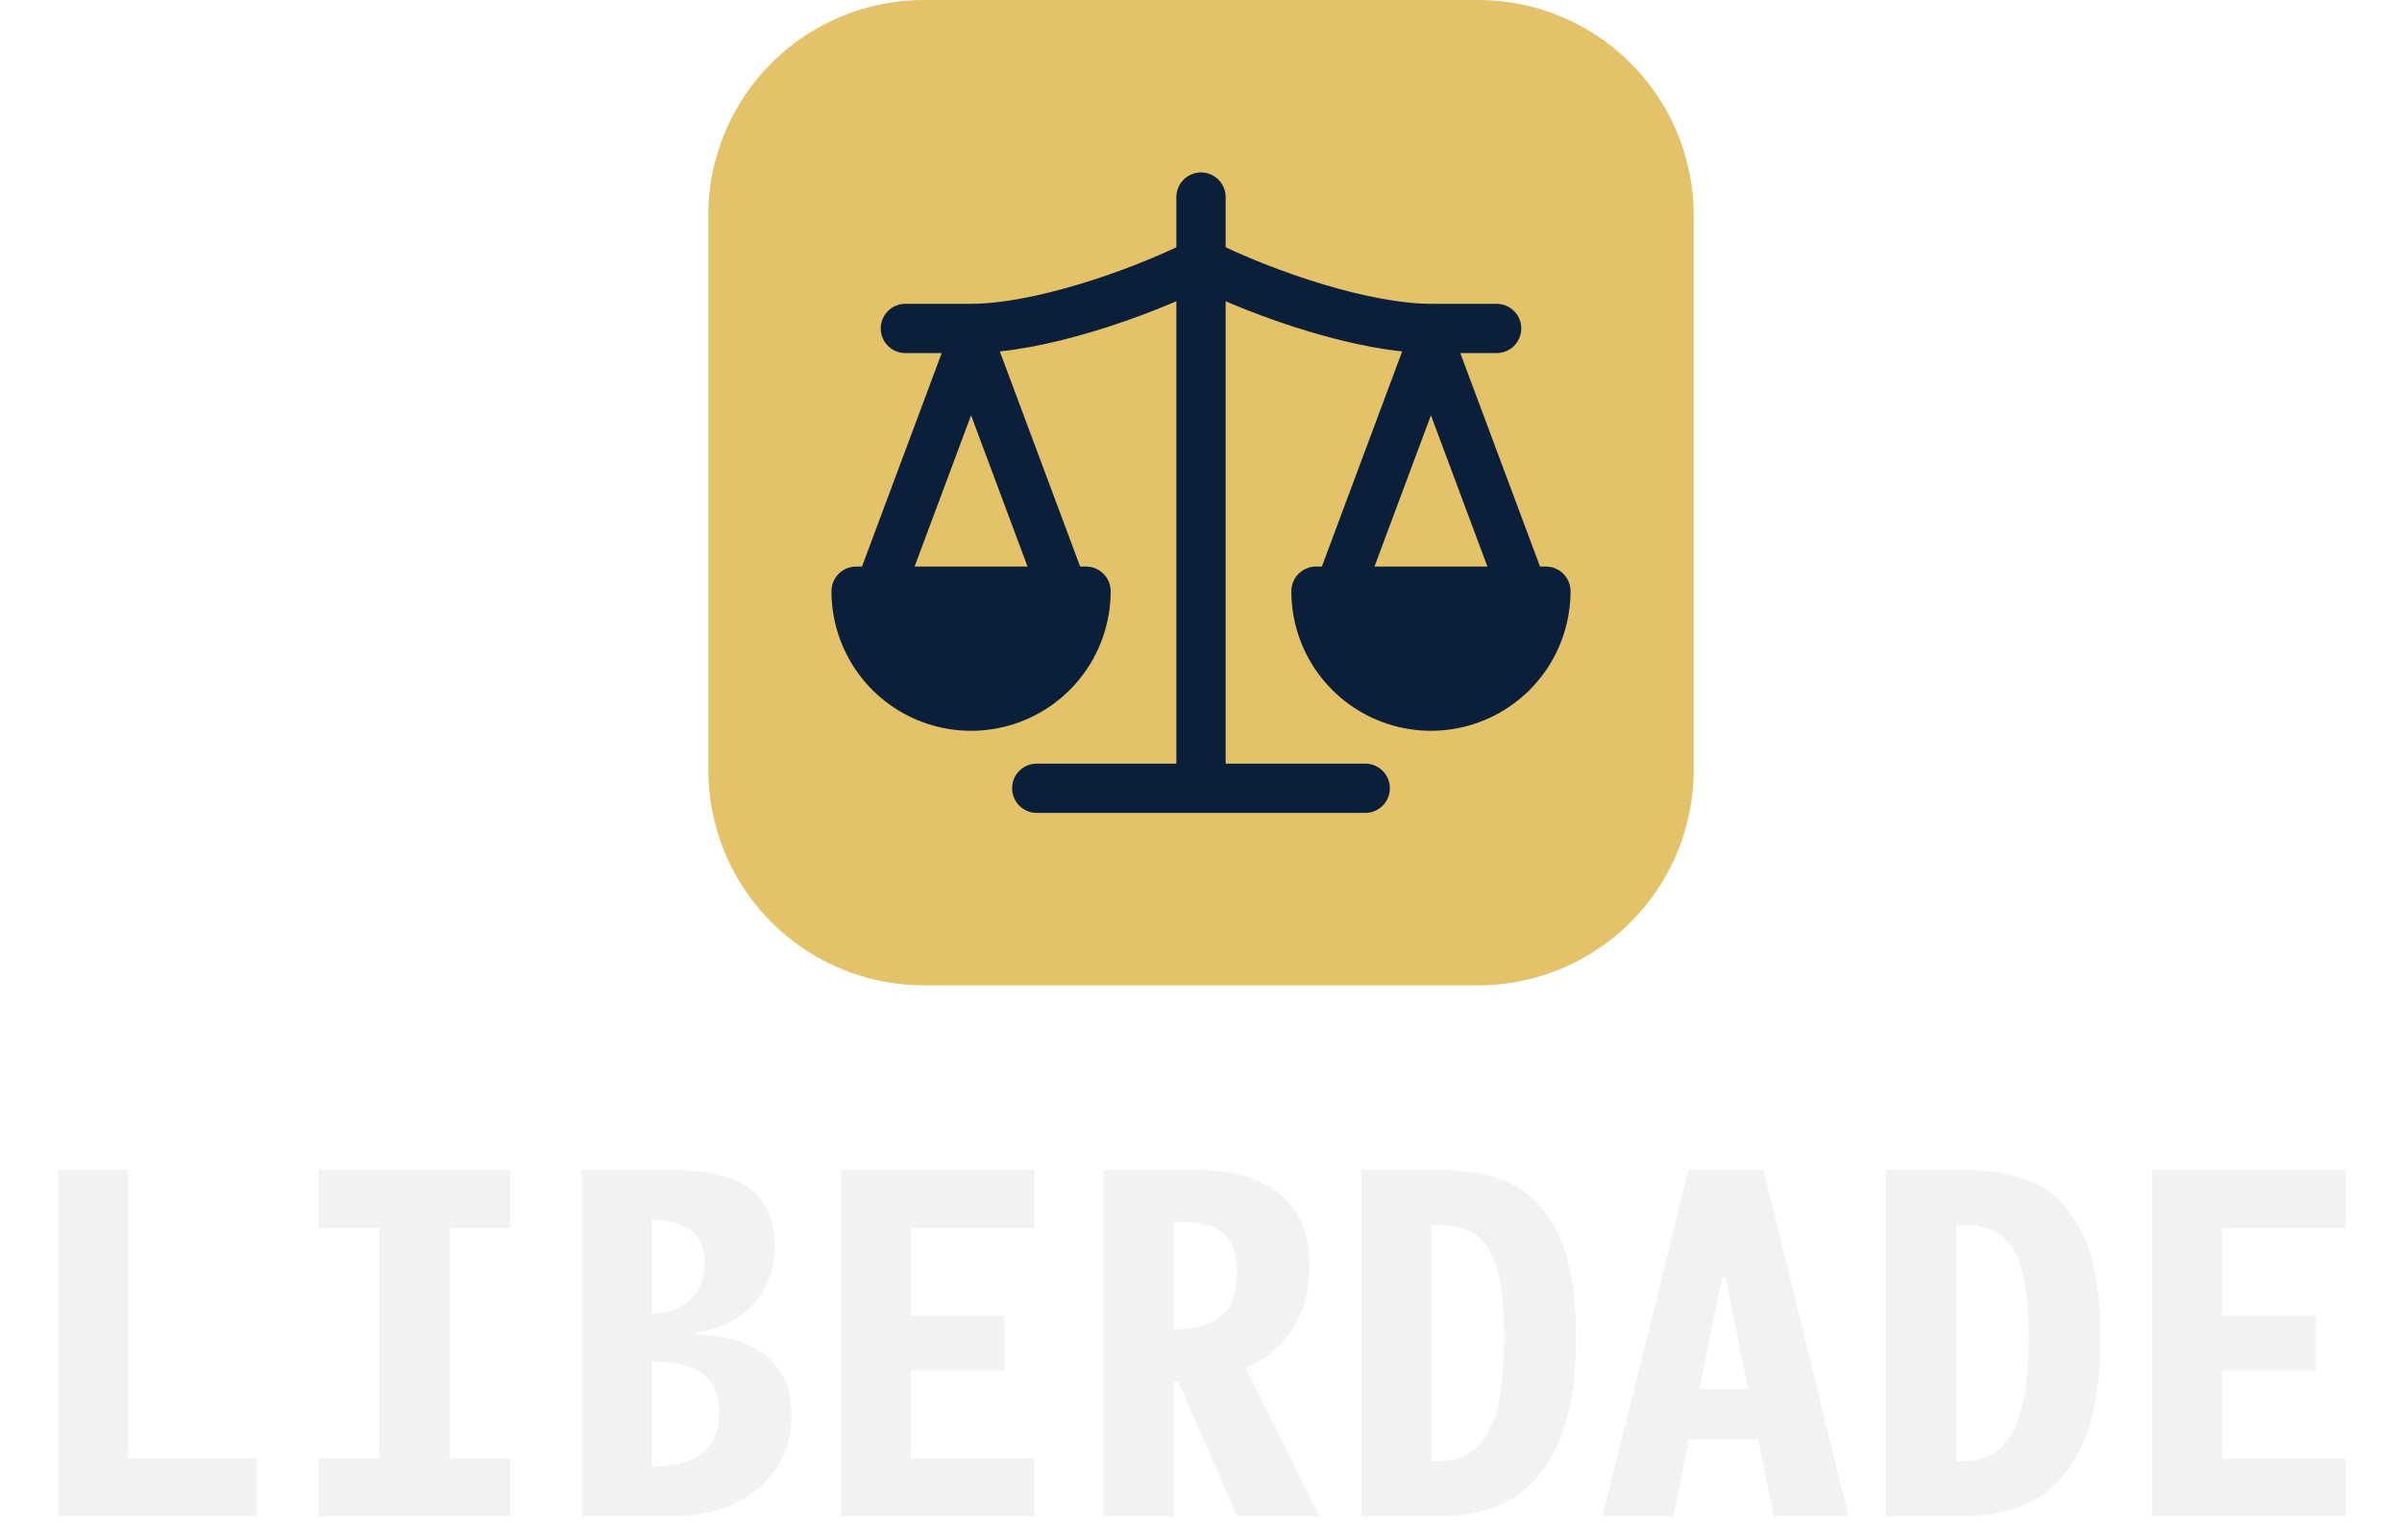
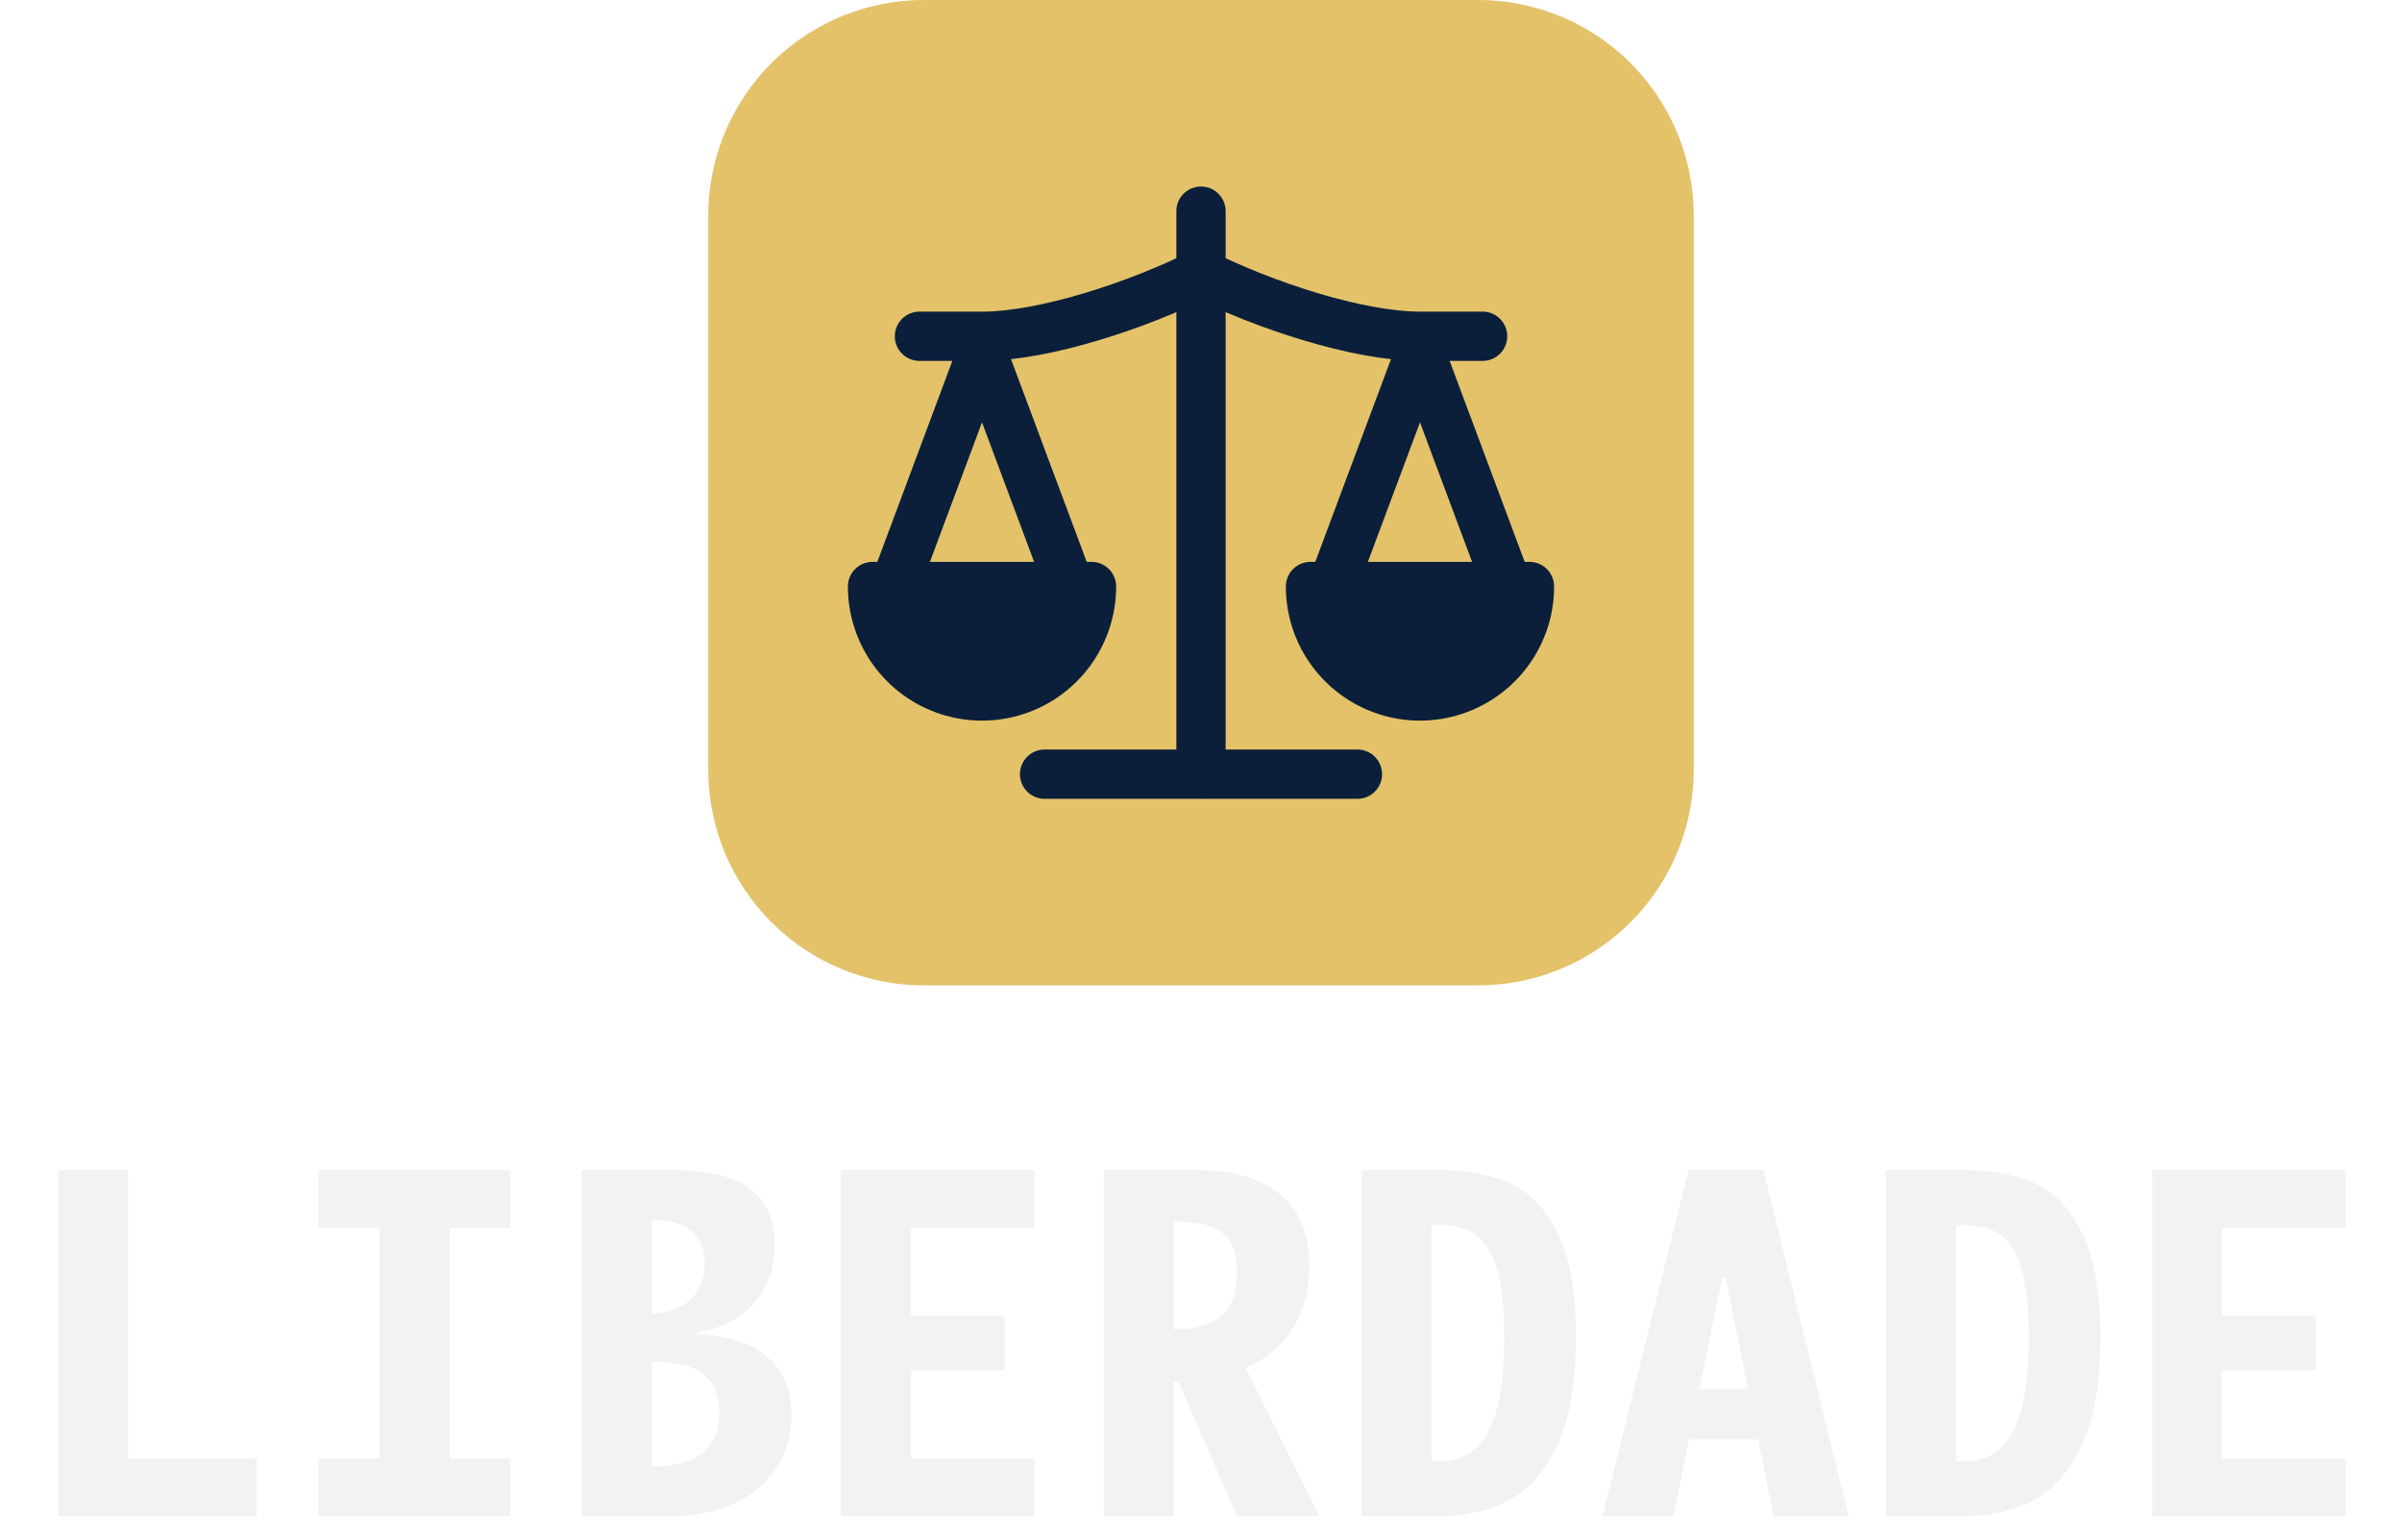
<svg xmlns="http://www.w3.org/2000/svg" width="390" height="250" viewBox="0 0 390 250">
  <path d="M 150,0 L 240,0 C 246.143,3.76170215621E-16 252.18,1.617 257.5,4.689 S 267.239,12.18 270.311,17.5 S 275,28.857 275,35 L 275,125 C 275,131.143 273.383,137.18 270.311,142.5 S 262.82,152.239 257.5,155.311 S 246.143,160 240,160 L 150,160 C 143.857,160 137.82,158.383 132.5,155.311 S 122.761,147.82 119.689,142.5 S 115,131.143 115,125 L 115,35 C 115,28.857 116.617,22.82 119.689,17.5 S 127.18,7.761 132.5,4.689 S 143.857,1.12851064686E-15 150,0 Z" fill="#e3c26a" stroke="none" stroke-width="0.000" stroke-linecap="butt" stroke-linejoin="miter" />
-   <path d="M 195,32 l 0,96 M 168.333,128 l 53.333,0 M 147,53.333 l 10.667,0 c 10.667,0 26.667,-5.333 37.333,-10.667 c 10.667,5.333 26.667,10.667 37.333,10.667 l 10.667,0 M 157.667,56 L 142.733,96 M 157.667,56 L 172.6,96 M 232.333,56 L 217.4,96 M 232.333,56 L 247.267,96" fill="none" stroke="#0b1f3a" stroke-width="8.000" stroke-linecap="round" stroke-linejoin="round" />
-   <path d="M 139,96 l 37.333,0 C 176.333,99.941 175.085,103.783 172.768,106.972 S 167.183,112.535 163.435,113.753 S 155.647,114.971 151.898,113.753 S 144.882,110.161 142.565,106.972 S 139,99.941 139,96 z" fill="#0b1f3a" stroke="#0b1f3a" stroke-width="8.000" stroke-linecap="round" stroke-linejoin="round" />
-   <path d="M 213.667,96 l 37.333,0 C 251,99.941 249.752,103.783 247.435,106.972 S 241.85,112.535 238.102,113.753 S 230.313,114.971 226.565,113.753 S 219.548,110.161 217.232,106.972 S 213.667,99.941 213.667,96 z" fill="#0b1f3a" stroke="#0b1f3a" stroke-width="8.000" stroke-linecap="round" stroke-linejoin="round" />
+   <path d="M 195,34.288 l 0,91.429 M 169.603,125.712 l 50.795,0 M 149.288,54.603 l 10.16,0 c 10.16,0 25.397,-5.077 35.557,-10.16 c 10.16,5.077 25.397,10.16 35.557,10.16 l 10.16,0 M 159.443,57.141 L 145.224,95.237 M 159.443,57.141 L 173.667,95.237 M 230.557,57.141 L 216.333,95.237 M 230.557,57.141 L 244.776,95.237" fill="none" stroke="#0b1f3a" stroke-width="8.000" stroke-linecap="round" stroke-linejoin="round" />
+   <path d="M 141.667,95.237 l 35.557,0 C 177.224,98.991 176.035,102.65 173.829,105.687 S 168.509,110.986 164.939,112.146 S 157.522,113.306 153.951,112.146 S 147.269,108.724 145.062,105.687 S 141.667,98.991 141.667,95.237 z" fill="#0b1f3a" stroke="#0b1f3a" stroke-width="8.000" stroke-linecap="round" stroke-linejoin="round" />
+   <path d="M 212.776,95.237 l 35.557,0 C 248.333,98.991 247.144,102.65 244.938,105.687 S 239.619,110.986 236.049,112.146 S 228.631,113.306 225.061,112.146 S 218.378,108.724 216.171,105.687 S 212.776,98.991 212.776,95.237 z" fill="#0b1f3a" stroke="#0b1f3a" stroke-width="8.000" stroke-linecap="round" stroke-linejoin="round" />
  <path d="M 9.43,246.21 L 9.43,190 L 20.788,190 L 20.788,246.21 Z M 41.693,246.21 L 15.32,246.21 L 15.32,236.816 L 41.693,236.816 Z M 61.636,246.21 L 61.636,190 L 72.993,190 L 72.993,246.21 Z M 82.85,190 L 82.85,199.394 L 51.703,199.394 L 51.703,190 Z M 51.703,236.816 L 82.85,236.816 L 82.85,246.21 L 51.703,246.21 Z M 94.477,246.21 L 94.477,190 L 105.834,190 L 105.834,246.21 Z M 125.777,202.243 Q 125.777,206.517 123.948,209.558 Q 122.12,212.6 119.27,214.255 Q 116.421,215.911 113.149,216.296 L 113.149,216.642 Q 117.269,216.796 120.714,218.066 Q 124.16,219.337 126.335,222.225 Q 128.511,225.112 128.511,229.732 Q 128.511,234.852 125.95,238.568 Q 123.39,242.283 118.943,244.246 Q 114.496,246.21 108.991,246.21 L 103.293,246.21 L 103.293,238.125 L 105.796,238.125 Q 109.145,238.125 111.57,237.297 Q 113.996,236.47 115.382,234.506 Q 116.768,232.542 116.768,229.424 Q 116.768,226.19 115.421,224.381 Q 114.073,222.571 111.667,221.839 Q 109.26,221.108 105.796,221.108 L 98.211,221.108 L 98.172,213.408 L 104.602,213.408 Q 107.759,213.408 109.934,212.446 Q 112.109,211.483 113.264,209.596 Q 114.419,207.71 114.419,204.976 Q 114.419,202.744 113.457,201.203 Q 112.495,199.663 110.55,198.874 Q 108.606,198.085 105.796,198.085 L 100.983,198.085 L 100.983,190 L 108.76,190 Q 114.034,190 117.711,191.04 Q 121.388,192.079 123.582,194.812 Q 125.777,197.546 125.777,202.243 Z M 136.518,246.21 L 136.518,190 L 147.876,190 L 147.876,246.21 Z M 167.935,246.21 L 142.178,246.21 L 142.178,236.816 L 167.935,236.816 Z M 163.122,222.532 L 143.141,222.532 L 143.141,213.639 L 163.122,213.639 Z M 142.178,199.394 L 142.178,190 L 167.935,190 L 167.935,199.394 Z M 214.212,246.21 L 200.852,246.21 L 189.918,221.07 L 201.198,219.992 Z M 179.215,246.21 L 179.215,190 L 190.572,190 L 190.572,246.21 Z M 200.814,206.709 Q 200.814,203.59 199.851,201.8 Q 198.888,200.01 196.713,199.182 Q 194.538,198.355 190.842,198.355 L 185.298,198.355 L 185.298,190 L 194.307,190 Q 200.082,190 204.163,191.713 Q 208.244,193.427 210.419,196.872 Q 212.595,200.318 212.595,205.516 Q 212.595,211.329 210.015,215.564 Q 207.435,219.799 202.353,222.09 Q 197.272,224.381 190.072,224.381 L 185.914,224.381 L 185.914,215.872 L 190.264,215.872 Q 194.423,215.872 196.752,214.717 Q 199.081,213.562 199.947,211.579 Q 200.814,209.596 200.814,206.709 Z M 221.065,246.21 L 221.065,190 L 232.422,190 L 232.422,246.21 Z M 233.769,198.932 L 226.262,198.932 L 226.262,190 L 233.692,190 Q 240.507,190 245.281,192.195 Q 250.055,194.389 252.962,200.357 Q 255.869,206.324 255.869,217.143 Q 255.869,228 252.962,234.429 Q 250.055,240.858 245.146,243.534 Q 240.238,246.21 233.692,246.21 L 226.262,246.21 L 226.262,237.278 L 233.769,237.278 Q 237.35,237.278 239.66,235.161 Q 241.97,233.043 243.106,228.596 Q 244.242,224.149 244.242,217.143 Q 244.242,210.213 243.106,206.228 Q 241.97,202.243 239.737,200.588 Q 237.504,198.932 233.769,198.932 Z M 287.978,246.21 L 280.162,207.402 L 279.623,207.402 L 271.692,246.21 L 260.18,246.21 L 274.156,190 L 286.322,190 L 300.144,246.21 Z M 268.15,225.536 L 293.637,225.536 L 293.637,233.736 L 268.15,233.736 Z M 306.226,246.21 L 306.226,190 L 317.584,190 L 317.584,246.21 Z M 318.932,198.932 L 311.424,198.932 L 311.424,190 L 318.854,190 Q 325.669,190 330.443,192.195 Q 335.217,194.389 338.124,200.357 Q 341.031,206.324 341.031,217.143 Q 341.031,228 338.124,234.429 Q 335.217,240.858 330.308,243.534 Q 325.399,246.21 318.854,246.21 L 311.424,246.21 L 311.424,237.278 L 318.932,237.278 Q 322.512,237.278 324.822,235.161 Q 327.132,233.043 328.268,228.596 Q 329.404,224.149 329.404,217.143 Q 329.404,210.213 328.268,206.228 Q 327.132,202.243 324.899,200.588 Q 322.666,198.932 318.932,198.932 Z M 349.423,246.21 L 349.423,190 L 360.781,190 L 360.781,246.21 Z M 380.839,246.21 L 355.083,246.21 L 355.083,236.816 L 380.839,236.816 Z M 376.027,222.532 L 356.046,222.532 L 356.046,213.639 L 376.027,213.639 Z M 355.083,199.394 L 355.083,190 L 380.839,190 L 380.839,199.394 Z" fill="#f2f2f2" stroke="none" stroke-width="0.000" stroke-linecap="butt" stroke-linejoin="miter" />
</svg>
